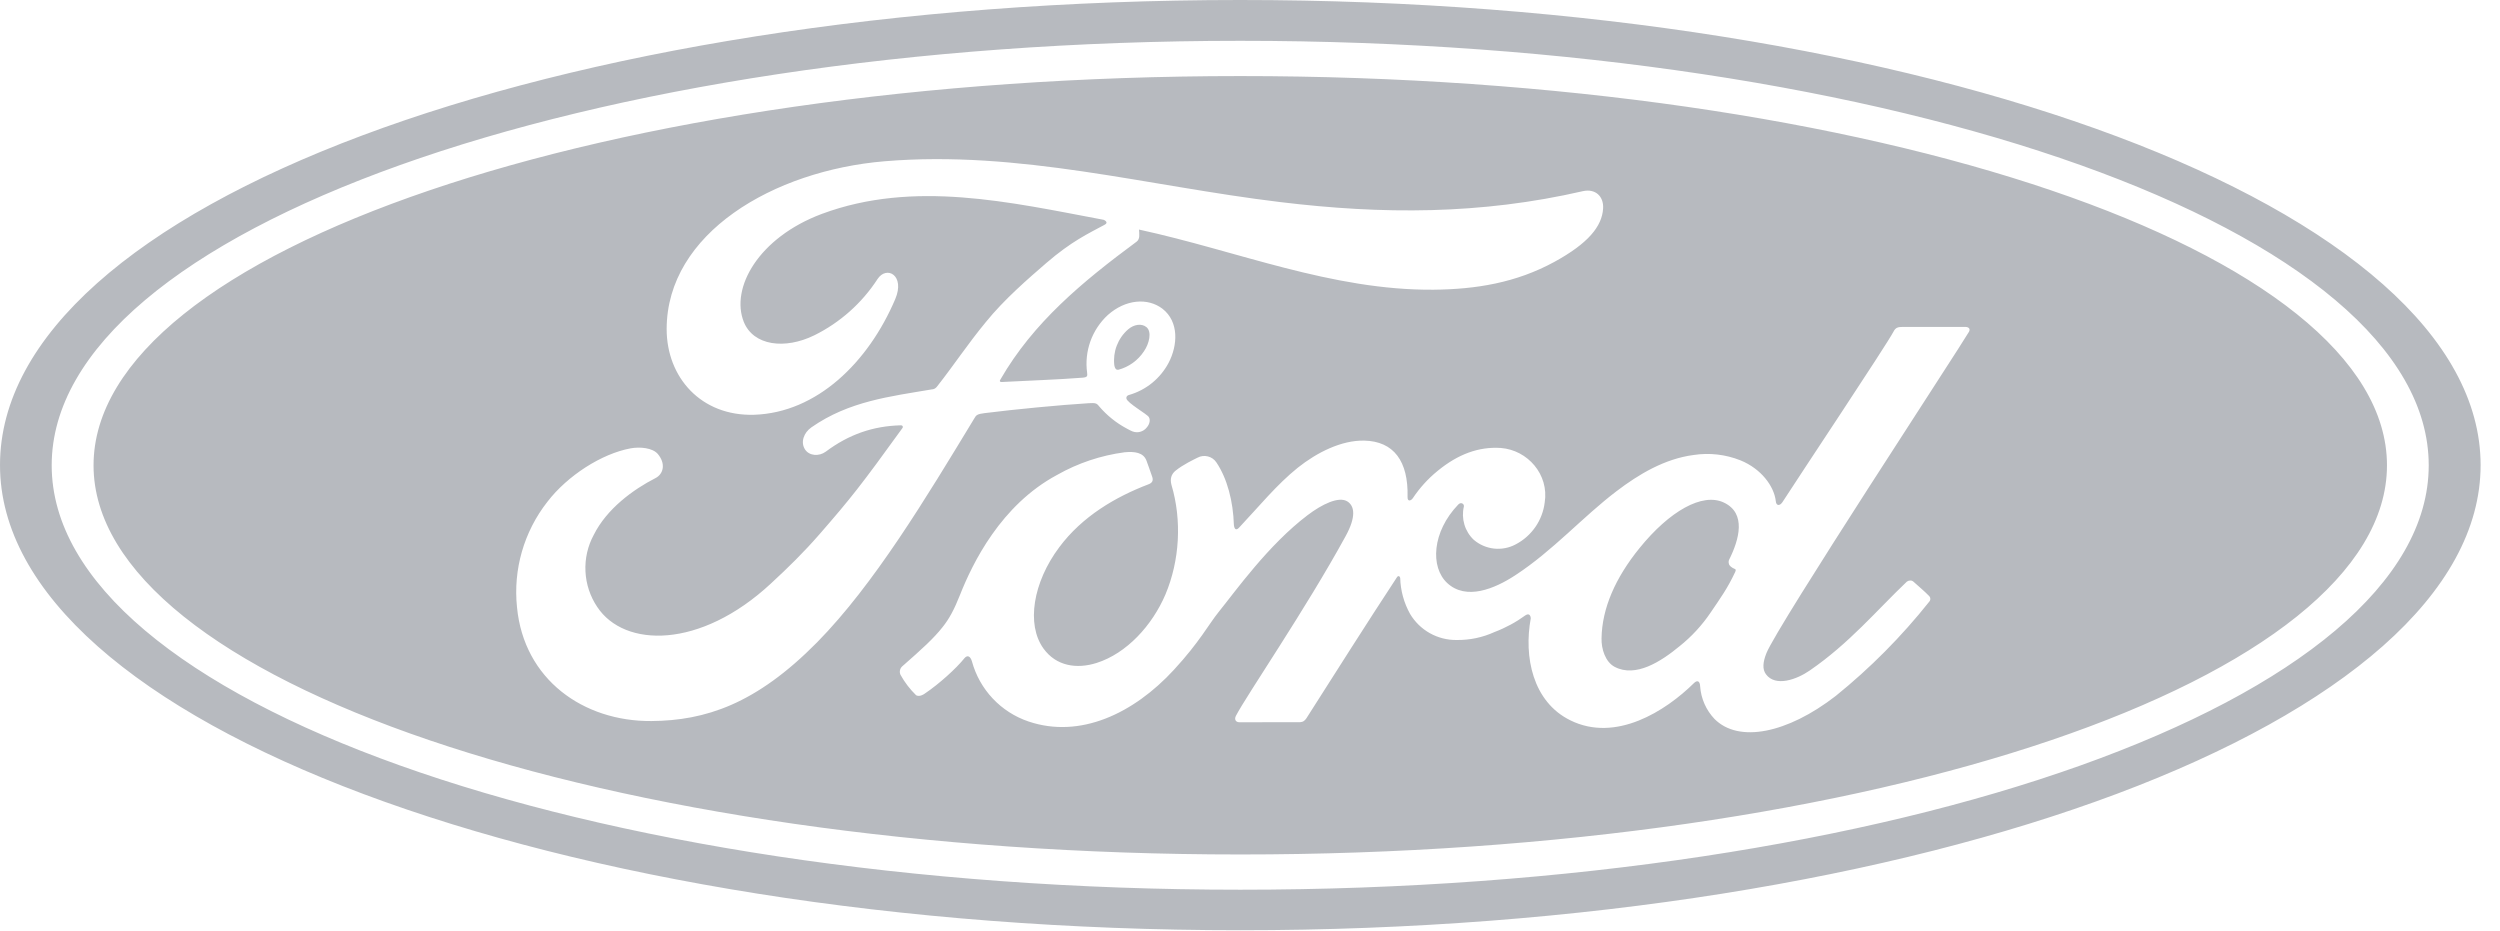
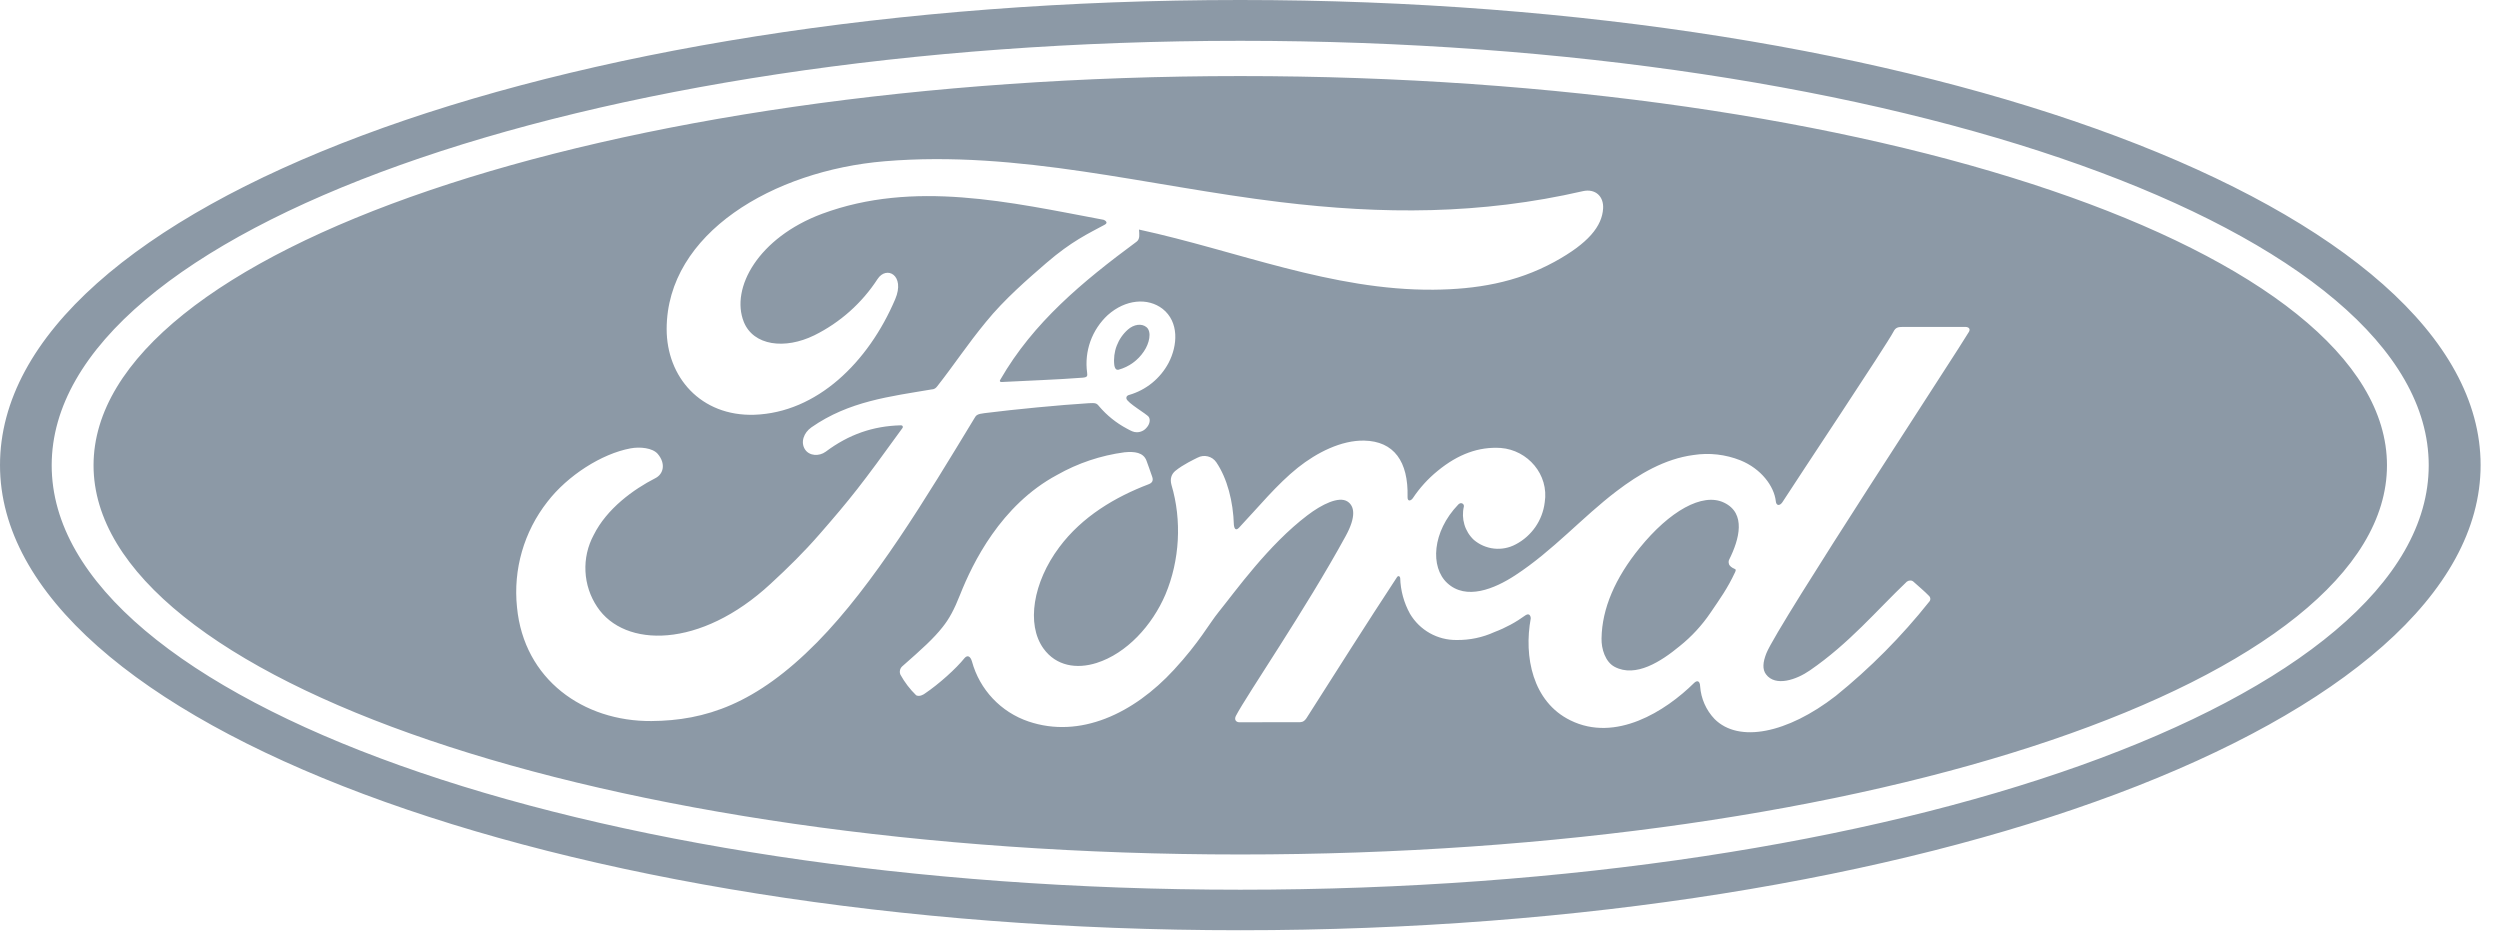
<svg xmlns="http://www.w3.org/2000/svg" width="86" height="32" viewBox="0 0 86 32" fill="none">
-   <path d="M42.667 2.617C20.878 2.617 3.218 8.64 3.218 16.007C3.218 23.374 20.878 29.394 42.667 29.394C64.452 29.394 82.112 23.374 82.112 16.007C82.112 8.636 64.452 2.617 42.667 2.617ZM22.407 24.804C20.075 24.821 18.023 23.381 17.785 20.889C17.649 19.59 18.024 18.29 18.83 17.262C19.524 16.359 20.697 15.609 21.689 15.424C22.009 15.364 22.446 15.403 22.628 15.616C22.908 15.947 22.827 16.306 22.546 16.448C21.788 16.836 20.875 17.497 20.423 18.404C20.216 18.788 20.118 19.222 20.14 19.658C20.161 20.094 20.301 20.516 20.544 20.878C21.479 22.29 24.089 22.329 26.514 20.078C27.115 19.524 27.652 18.997 28.196 18.372C29.262 17.148 29.618 16.7 31.04 14.731C31.058 14.709 31.061 14.681 31.054 14.667C31.044 14.642 31.022 14.631 30.983 14.631C30.034 14.656 29.205 14.94 28.405 15.538C28.174 15.708 27.84 15.684 27.694 15.463C27.531 15.214 27.648 14.884 27.915 14.699C29.205 13.799 30.617 13.639 32.06 13.394C32.06 13.394 32.16 13.401 32.242 13.287C32.836 12.53 33.28 11.847 33.913 11.079C34.546 10.297 35.371 9.586 35.996 9.045C36.871 8.292 37.433 8.039 38.002 7.73C38.155 7.652 37.984 7.556 37.938 7.556C34.752 6.958 31.442 6.183 28.277 7.356C26.087 8.174 25.124 9.909 25.586 11.072C25.916 11.893 26.997 12.032 28.014 11.534C28.898 11.096 29.649 10.428 30.187 9.6C30.496 9.124 31.147 9.465 30.795 10.293C29.87 12.466 28.103 14.194 25.948 14.268C24.114 14.325 22.93 12.978 22.933 11.314C22.94 8.028 26.596 5.867 30.436 5.547C35.061 5.163 39.442 6.396 44.036 6.951C47.552 7.378 50.926 7.388 54.46 6.574C54.88 6.485 55.172 6.752 55.147 7.172C55.111 7.783 54.638 8.37 53.476 9.006C52.149 9.732 50.763 9.952 49.316 9.966C45.817 9.995 42.556 8.629 39.182 7.897C39.189 8.043 39.225 8.22 39.1 8.313C37.234 9.692 35.545 11.093 34.414 13.056C34.375 13.102 34.396 13.145 34.46 13.141C35.445 13.088 36.327 13.063 37.244 12.992C37.404 12.978 37.412 12.939 37.397 12.821C37.347 12.458 37.386 12.088 37.509 11.742C37.633 11.397 37.839 11.086 38.108 10.837C38.72 10.293 39.484 10.233 39.993 10.624C40.562 11.072 40.516 11.879 40.199 12.484C40.058 12.749 39.865 12.983 39.632 13.173C39.399 13.362 39.13 13.503 38.841 13.586C38.841 13.586 38.734 13.607 38.748 13.707C38.77 13.86 39.46 14.244 39.52 14.347C39.58 14.443 39.548 14.596 39.445 14.709C39.404 14.759 39.353 14.8 39.294 14.827C39.236 14.855 39.172 14.869 39.108 14.869C38.99 14.869 38.919 14.827 38.766 14.745C38.4 14.551 38.075 14.289 37.806 13.973C37.721 13.863 37.675 13.86 37.454 13.87C36.462 13.931 34.916 14.08 33.867 14.212C33.614 14.24 33.575 14.29 33.525 14.379C31.854 17.134 30.069 20.103 28.11 22.094C26.005 24.228 24.26 24.789 22.407 24.804ZM67.733 11.413C67.41 11.975 61.159 21.49 60.764 22.471C60.64 22.784 60.622 23.022 60.75 23.196C61.077 23.637 61.806 23.378 62.261 23.061C63.616 22.13 64.555 20.999 65.593 20.011C65.653 19.964 65.756 19.947 65.824 20.011C65.977 20.153 66.201 20.334 66.357 20.498C66.371 20.511 66.382 20.526 66.39 20.543C66.398 20.56 66.403 20.579 66.403 20.598C66.404 20.616 66.401 20.635 66.394 20.653C66.388 20.671 66.377 20.687 66.364 20.7C65.415 21.894 64.337 22.98 63.15 23.94C61.479 25.234 59.812 25.564 58.983 24.736C58.691 24.431 58.515 24.034 58.485 23.612C58.478 23.41 58.375 23.399 58.279 23.492C57.291 24.469 55.577 25.55 54.02 24.779C52.718 24.139 52.416 22.581 52.658 21.273C52.661 21.244 52.636 21.06 52.476 21.166C52.148 21.405 51.789 21.599 51.41 21.742C51.002 21.929 50.557 22.022 50.108 22.016C49.786 22.02 49.468 21.939 49.186 21.781C48.905 21.623 48.67 21.394 48.505 21.116C48.295 20.738 48.179 20.315 48.167 19.883C48.164 19.844 48.107 19.769 48.05 19.865C46.983 21.49 45.991 23.061 44.939 24.711C44.882 24.789 44.832 24.839 44.725 24.843L42.638 24.846C42.51 24.846 42.45 24.747 42.517 24.622C42.887 23.911 44.914 20.96 46.286 18.45C46.667 17.76 46.588 17.404 46.354 17.252C46.059 17.06 45.472 17.348 44.978 17.724C43.63 18.745 42.5 20.338 41.924 21.049C41.586 21.465 41.266 22.084 40.384 23.04C38.994 24.551 37.148 25.419 35.378 24.818C34.91 24.659 34.488 24.388 34.15 24.029C33.811 23.669 33.566 23.232 33.436 22.756C33.383 22.571 33.28 22.521 33.177 22.642C32.892 22.997 32.306 23.527 31.815 23.858C31.762 23.897 31.63 23.975 31.516 23.918C31.302 23.71 31.12 23.472 30.976 23.211C30.955 23.163 30.948 23.11 30.959 23.059C30.969 23.008 30.995 22.962 31.033 22.926C31.733 22.311 32.117 21.963 32.423 21.575C32.651 21.291 32.825 20.971 33.028 20.455C33.454 19.381 34.425 17.376 36.363 16.338C37.078 15.932 37.865 15.668 38.681 15.559C39.036 15.524 39.332 15.566 39.438 15.844C39.477 15.961 39.577 16.217 39.637 16.405C39.676 16.519 39.648 16.608 39.513 16.658C38.375 17.092 37.227 17.764 36.437 18.827C35.538 20.028 35.296 21.479 35.897 22.311C36.334 22.916 37.042 23.022 37.724 22.805C38.756 22.478 39.637 21.515 40.092 20.448C40.583 19.278 40.661 17.899 40.299 16.683C40.242 16.473 40.295 16.313 40.43 16.199C40.704 15.975 41.084 15.801 41.195 15.744C41.303 15.686 41.429 15.67 41.549 15.7C41.669 15.729 41.773 15.802 41.842 15.904C42.219 16.462 42.421 17.248 42.446 18.062C42.468 18.236 42.539 18.24 42.624 18.151C43.3 17.433 43.925 16.665 44.644 16.089C45.301 15.566 46.144 15.14 46.93 15.157C47.947 15.179 48.452 15.868 48.42 17.099C48.416 17.255 48.526 17.241 48.601 17.138C48.837 16.784 49.124 16.467 49.454 16.199C50.158 15.62 50.876 15.36 51.627 15.41C52.551 15.481 53.291 16.324 53.138 17.284C53.101 17.587 52.991 17.877 52.817 18.129C52.642 18.38 52.41 18.586 52.139 18.727C51.911 18.849 51.651 18.899 51.395 18.871C51.138 18.843 50.895 18.738 50.699 18.571C50.546 18.427 50.434 18.245 50.375 18.044C50.315 17.843 50.309 17.63 50.357 17.426C50.375 17.337 50.261 17.255 50.165 17.355C49.262 18.293 49.195 19.509 49.785 20.057C50.436 20.661 51.413 20.256 52.124 19.79C53.426 18.94 54.436 17.788 55.605 16.9C56.38 16.309 57.266 15.783 58.258 15.652C58.803 15.568 59.36 15.632 59.872 15.836C60.583 16.124 61.031 16.725 61.088 17.244C61.102 17.397 61.216 17.415 61.312 17.28C61.874 16.405 64.885 11.886 65.134 11.413C65.205 11.268 65.291 11.246 65.451 11.246H67.605C67.73 11.246 67.787 11.317 67.733 11.413ZM59.484 19.25C59.462 19.294 59.459 19.345 59.474 19.392C59.484 19.463 59.58 19.534 59.673 19.57C59.708 19.58 59.726 19.605 59.687 19.684C59.42 20.252 59.179 20.58 58.844 21.074C58.549 21.511 58.19 21.9 57.778 22.229C57.145 22.752 56.27 23.321 55.545 22.94C55.225 22.773 55.083 22.322 55.093 21.959C55.108 20.935 55.563 19.883 56.405 18.848C57.429 17.586 58.564 16.932 59.307 17.291C60.075 17.657 59.833 18.553 59.484 19.25ZM38.332 12.562C38.306 12.335 38.334 12.104 38.416 11.891C38.498 11.677 38.63 11.486 38.802 11.335C39.004 11.157 39.275 11.115 39.442 11.257C39.627 11.417 39.538 11.815 39.349 12.089C39.145 12.397 38.835 12.621 38.478 12.718C38.414 12.732 38.357 12.704 38.332 12.562ZM42.667 0C18.987 0 0 7.1 0 16C0 24.846 19.14 32 42.667 32C66.194 32 85.333 24.818 85.333 16C85.333 7.182 66.194 0 42.667 0ZM42.667 30.606C20.085 30.606 1.778 24.071 1.778 16.007C1.778 7.94 20.089 1.404 42.667 1.404C65.244 1.404 83.548 7.94 83.548 16.007C83.548 24.071 65.244 30.606 42.667 30.606Z" fill="#101828" fill-opacity="0.3" />
+   <path d="M42.667 2.617C20.878 2.617 3.218 8.64 3.218 16.007C3.218 23.374 20.878 29.394 42.667 29.394C64.452 29.394 82.112 23.374 82.112 16.007C82.112 8.636 64.452 2.617 42.667 2.617ZM22.407 24.804C20.075 24.821 18.023 23.381 17.785 20.889C17.649 19.59 18.024 18.29 18.83 17.262C19.524 16.359 20.697 15.609 21.689 15.424C22.009 15.364 22.446 15.403 22.628 15.616C22.908 15.947 22.827 16.306 22.546 16.448C21.788 16.836 20.875 17.497 20.423 18.404C20.216 18.788 20.118 19.222 20.14 19.658C20.161 20.094 20.301 20.516 20.544 20.878C21.479 22.29 24.089 22.329 26.514 20.078C27.115 19.524 27.652 18.997 28.196 18.372C29.262 17.148 29.618 16.7 31.04 14.731C31.058 14.709 31.061 14.681 31.054 14.667C31.044 14.642 31.022 14.631 30.983 14.631C30.034 14.656 29.205 14.94 28.405 15.538C28.174 15.708 27.84 15.684 27.694 15.463C27.531 15.214 27.648 14.884 27.915 14.699C29.205 13.799 30.617 13.639 32.06 13.394C32.06 13.394 32.16 13.401 32.242 13.287C32.836 12.53 33.28 11.847 33.913 11.079C34.546 10.297 35.371 9.586 35.996 9.045C36.871 8.292 37.433 8.039 38.002 7.73C38.155 7.652 37.984 7.556 37.938 7.556C34.752 6.958 31.442 6.183 28.277 7.356C26.087 8.174 25.124 9.909 25.586 11.072C25.916 11.893 26.997 12.032 28.014 11.534C28.898 11.096 29.649 10.428 30.187 9.6C30.496 9.124 31.147 9.465 30.795 10.293C29.87 12.466 28.103 14.194 25.948 14.268C24.114 14.325 22.93 12.978 22.933 11.314C22.94 8.028 26.596 5.867 30.436 5.547C35.061 5.163 39.442 6.396 44.036 6.951C47.552 7.378 50.926 7.388 54.46 6.574C54.88 6.485 55.172 6.752 55.147 7.172C55.111 7.783 54.638 8.37 53.476 9.006C52.149 9.732 50.763 9.952 49.316 9.966C45.817 9.995 42.556 8.629 39.182 7.897C39.189 8.043 39.225 8.22 39.1 8.313C37.234 9.692 35.545 11.093 34.414 13.056C34.375 13.102 34.396 13.145 34.46 13.141C35.445 13.088 36.327 13.063 37.244 12.992C37.404 12.978 37.412 12.939 37.397 12.821C37.347 12.458 37.386 12.088 37.509 11.742C37.633 11.397 37.839 11.086 38.108 10.837C38.72 10.293 39.484 10.233 39.993 10.624C40.562 11.072 40.516 11.879 40.199 12.484C40.058 12.749 39.865 12.983 39.632 13.173C39.399 13.362 39.13 13.503 38.841 13.586C38.841 13.586 38.734 13.607 38.748 13.707C38.77 13.86 39.46 14.244 39.52 14.347C39.58 14.443 39.548 14.596 39.445 14.709C39.404 14.759 39.353 14.8 39.294 14.827C39.236 14.855 39.172 14.869 39.108 14.869C38.99 14.869 38.919 14.827 38.766 14.745C38.4 14.551 38.075 14.289 37.806 13.973C37.721 13.863 37.675 13.86 37.454 13.87C36.462 13.931 34.916 14.08 33.867 14.212C33.614 14.24 33.575 14.29 33.525 14.379C31.854 17.134 30.069 20.103 28.11 22.094C26.005 24.228 24.26 24.789 22.407 24.804ZM67.733 11.413C67.41 11.975 61.159 21.49 60.764 22.471C60.64 22.784 60.622 23.022 60.75 23.196C61.077 23.637 61.806 23.378 62.261 23.061C63.616 22.13 64.555 20.999 65.593 20.011C65.653 19.964 65.756 19.947 65.824 20.011C65.977 20.153 66.201 20.334 66.357 20.498C66.371 20.511 66.382 20.526 66.39 20.543C66.398 20.56 66.403 20.579 66.403 20.598C66.404 20.616 66.401 20.635 66.394 20.653C66.388 20.671 66.377 20.687 66.364 20.7C65.415 21.894 64.337 22.98 63.15 23.94C61.479 25.234 59.812 25.564 58.983 24.736C58.691 24.431 58.515 24.034 58.485 23.612C58.478 23.41 58.375 23.399 58.279 23.492C57.291 24.469 55.577 25.55 54.02 24.779C52.718 24.139 52.416 22.581 52.658 21.273C52.661 21.244 52.636 21.06 52.476 21.166C52.148 21.405 51.789 21.599 51.41 21.742C51.002 21.929 50.557 22.022 50.108 22.016C49.786 22.02 49.468 21.939 49.186 21.781C48.905 21.623 48.67 21.394 48.505 21.116C48.295 20.738 48.179 20.315 48.167 19.883C48.164 19.844 48.107 19.769 48.05 19.865C46.983 21.49 45.991 23.061 44.939 24.711C44.882 24.789 44.832 24.839 44.725 24.843L42.638 24.846C42.51 24.846 42.45 24.747 42.517 24.622C42.887 23.911 44.914 20.96 46.286 18.45C46.667 17.76 46.588 17.404 46.354 17.252C46.059 17.06 45.472 17.348 44.978 17.724C43.63 18.745 42.5 20.338 41.924 21.049C41.586 21.465 41.266 22.084 40.384 23.04C38.994 24.551 37.148 25.419 35.378 24.818C34.91 24.659 34.488 24.388 34.15 24.029C33.811 23.669 33.566 23.232 33.436 22.756C33.383 22.571 33.28 22.521 33.177 22.642C32.892 22.997 32.306 23.527 31.815 23.858C31.762 23.897 31.63 23.975 31.516 23.918C31.302 23.71 31.12 23.472 30.976 23.211C30.955 23.163 30.948 23.11 30.959 23.059C30.969 23.008 30.995 22.962 31.033 22.926C31.733 22.311 32.117 21.963 32.423 21.575C32.651 21.291 32.825 20.971 33.028 20.455C33.454 19.381 34.425 17.376 36.363 16.338C37.078 15.932 37.865 15.668 38.681 15.559C39.036 15.524 39.332 15.566 39.438 15.844C39.477 15.961 39.577 16.217 39.637 16.405C39.676 16.519 39.648 16.608 39.513 16.658C38.375 17.092 37.227 17.764 36.437 18.827C35.538 20.028 35.296 21.479 35.897 22.311C36.334 22.916 37.042 23.022 37.724 22.805C38.756 22.478 39.637 21.515 40.092 20.448C40.583 19.278 40.661 17.899 40.299 16.683C40.242 16.473 40.295 16.313 40.43 16.199C40.704 15.975 41.084 15.801 41.195 15.744C41.303 15.686 41.429 15.67 41.549 15.7C41.669 15.729 41.773 15.802 41.842 15.904C42.219 16.462 42.421 17.248 42.446 18.062C42.468 18.236 42.539 18.24 42.624 18.151C43.3 17.433 43.925 16.665 44.644 16.089C45.301 15.566 46.144 15.14 46.93 15.157C47.947 15.179 48.452 15.868 48.42 17.099C48.416 17.255 48.526 17.241 48.601 17.138C48.837 16.784 49.124 16.467 49.454 16.199C50.158 15.62 50.876 15.36 51.627 15.41C52.551 15.481 53.291 16.324 53.138 17.284C53.101 17.587 52.991 17.877 52.817 18.129C52.642 18.38 52.41 18.586 52.139 18.727C51.911 18.849 51.651 18.899 51.395 18.871C51.138 18.843 50.895 18.738 50.699 18.571C50.546 18.427 50.434 18.245 50.375 18.044C50.315 17.843 50.309 17.63 50.357 17.426C50.375 17.337 50.261 17.255 50.165 17.355C49.262 18.293 49.195 19.509 49.785 20.057C50.436 20.661 51.413 20.256 52.124 19.79C53.426 18.94 54.436 17.788 55.605 16.9C56.38 16.309 57.266 15.783 58.258 15.652C58.803 15.568 59.36 15.632 59.872 15.836C60.583 16.124 61.031 16.725 61.088 17.244C61.102 17.397 61.216 17.415 61.312 17.28C61.874 16.405 64.885 11.886 65.134 11.413C65.205 11.268 65.291 11.246 65.451 11.246H67.605C67.73 11.246 67.787 11.317 67.733 11.413ZM59.484 19.25C59.462 19.294 59.459 19.345 59.474 19.392C59.484 19.463 59.58 19.534 59.673 19.57C59.708 19.58 59.726 19.605 59.687 19.684C59.42 20.252 59.179 20.58 58.844 21.074C58.549 21.511 58.19 21.9 57.778 22.229C57.145 22.752 56.27 23.321 55.545 22.94C55.225 22.773 55.083 22.322 55.093 21.959C55.108 20.935 55.563 19.883 56.405 18.848C57.429 17.586 58.564 16.932 59.307 17.291C60.075 17.657 59.833 18.553 59.484 19.25ZM38.332 12.562C38.306 12.335 38.334 12.104 38.416 11.891C38.498 11.677 38.63 11.486 38.802 11.335C39.004 11.157 39.275 11.115 39.442 11.257C39.627 11.417 39.538 11.815 39.349 12.089C39.145 12.397 38.835 12.621 38.478 12.718C38.414 12.732 38.357 12.704 38.332 12.562ZM42.667 0C18.987 0 0 7.1 0 16C0 24.846 19.14 32 42.667 32C66.194 32 85.333 24.818 85.333 16C85.333 7.182 66.194 0 42.667 0ZM42.667 30.606C20.085 30.606 1.778 24.071 1.778 16.007C1.778 7.94 20.089 1.404 42.667 1.404C65.244 1.404 83.548 7.94 83.548 16.007C83.548 24.071 65.244 30.606 42.667 30.606Z" fill="#708090" fill-opacity="0.8" />
</svg>
